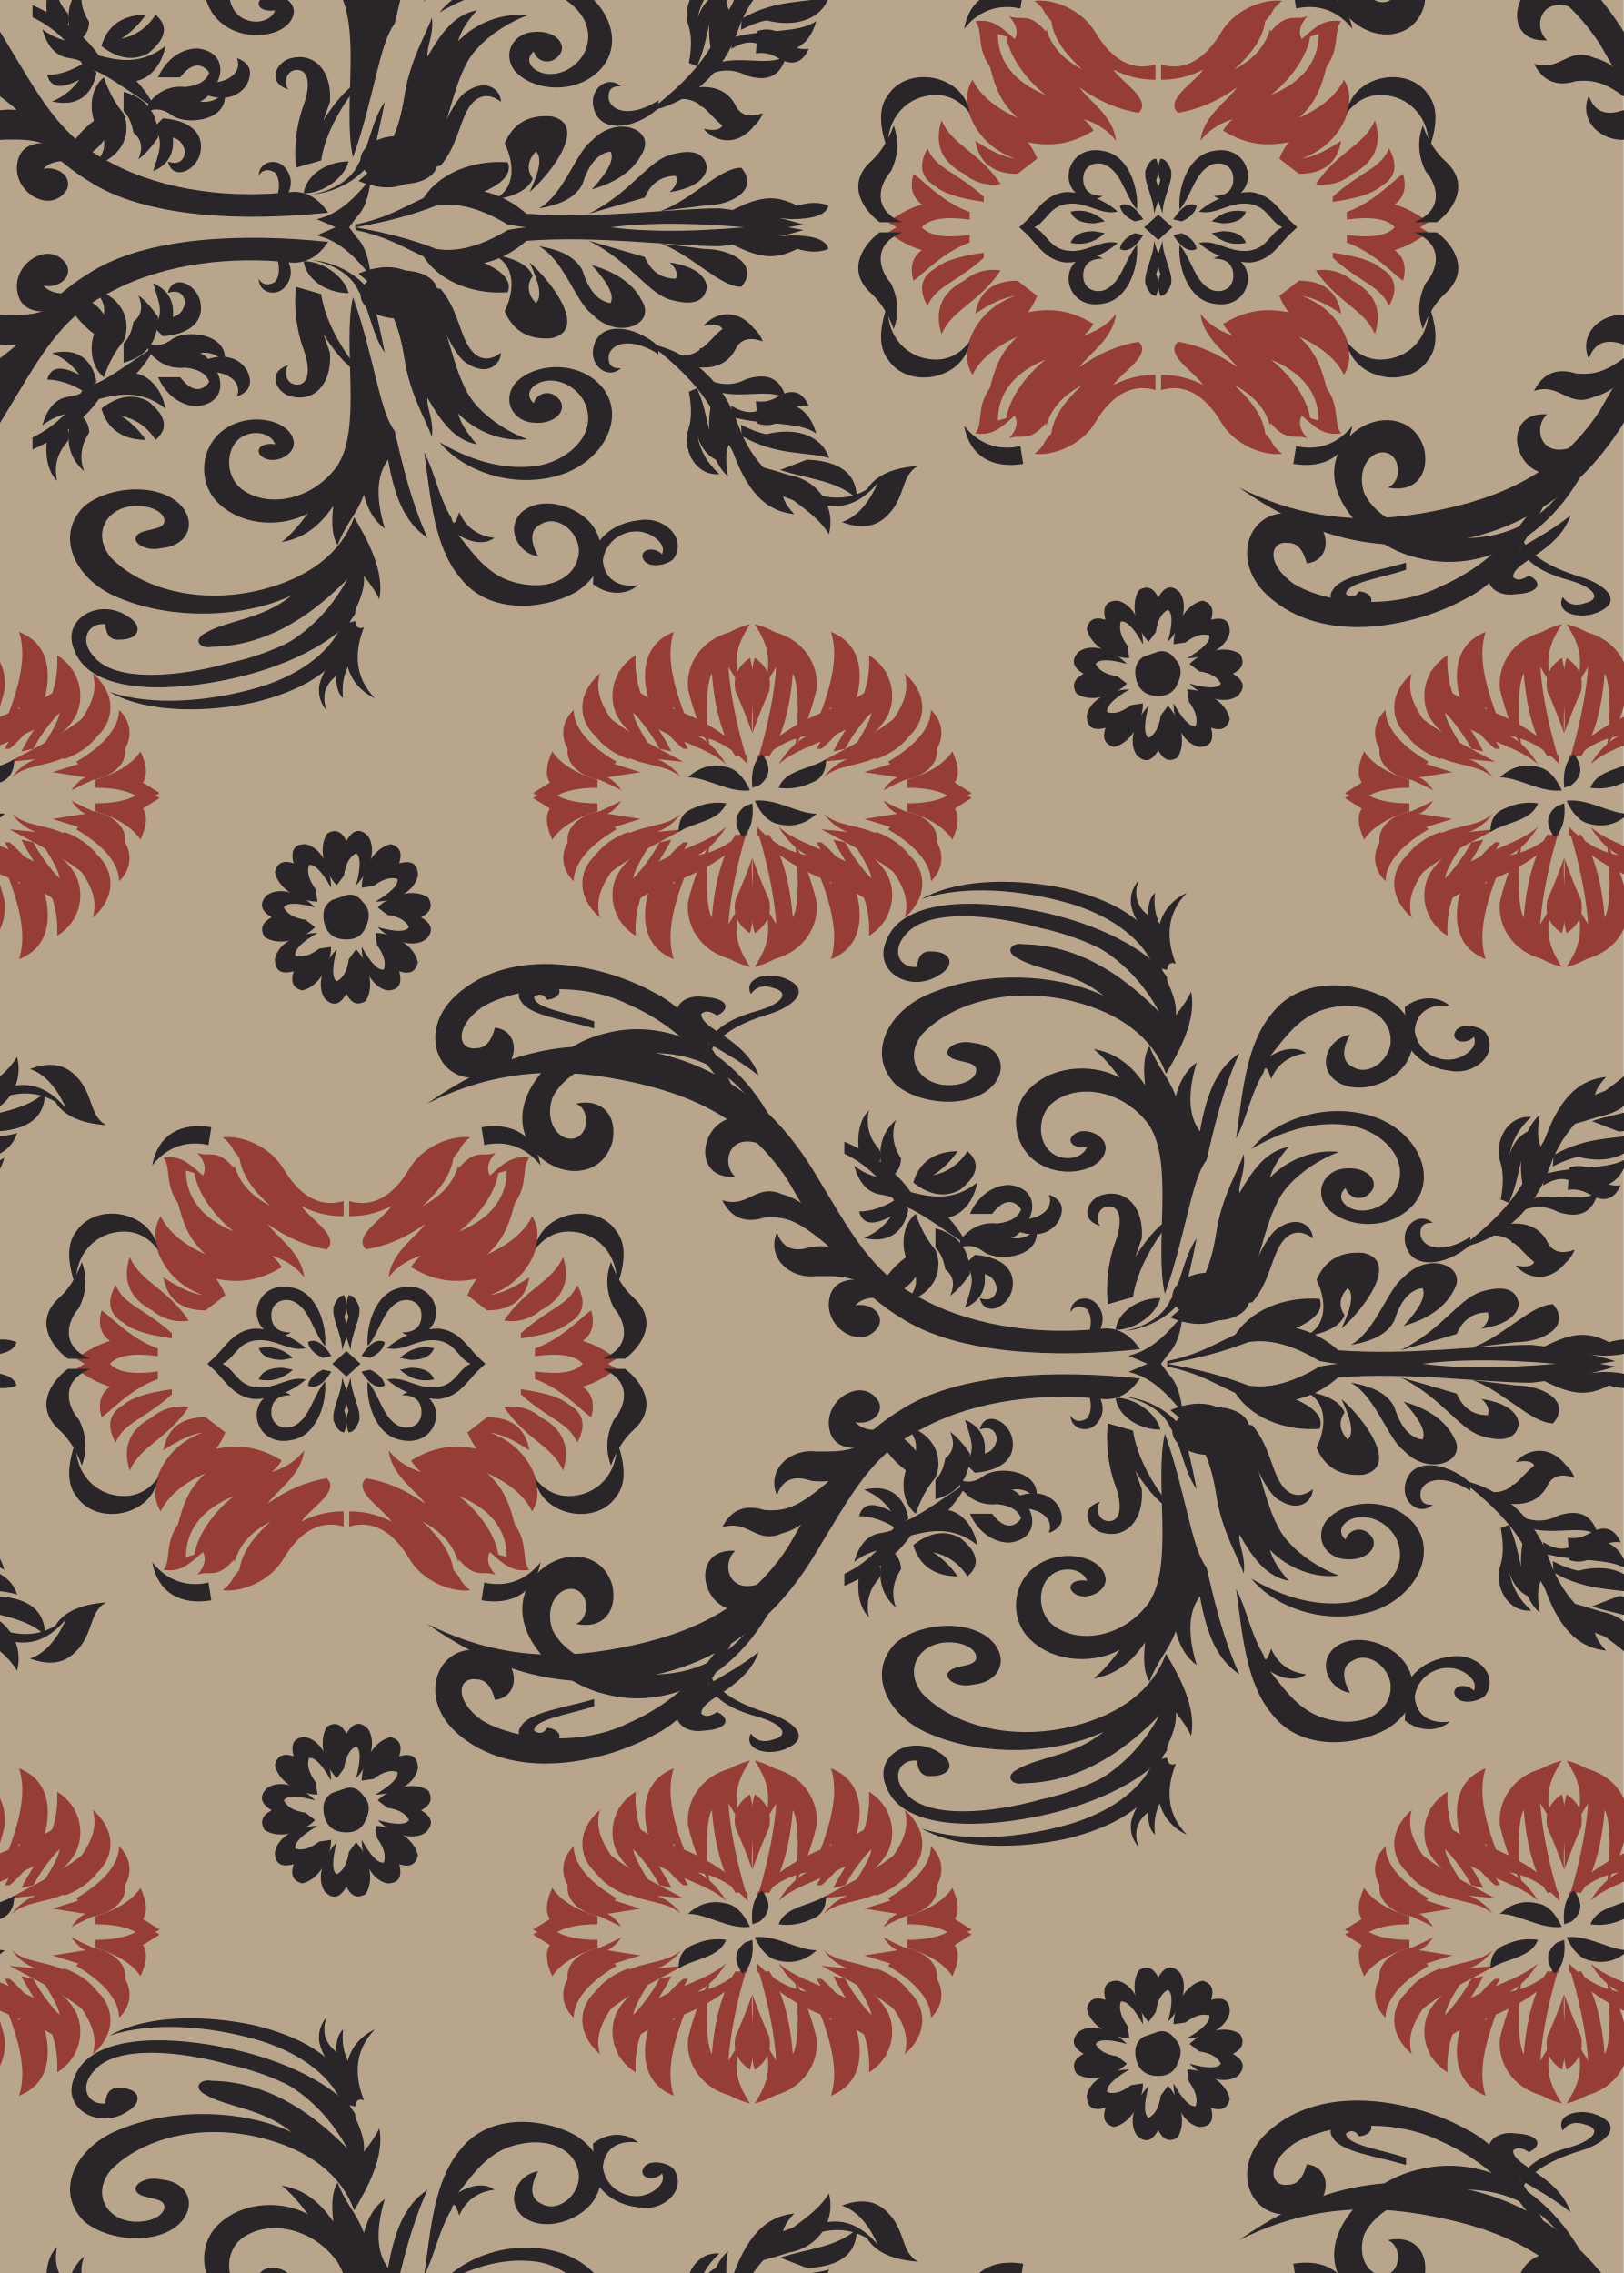
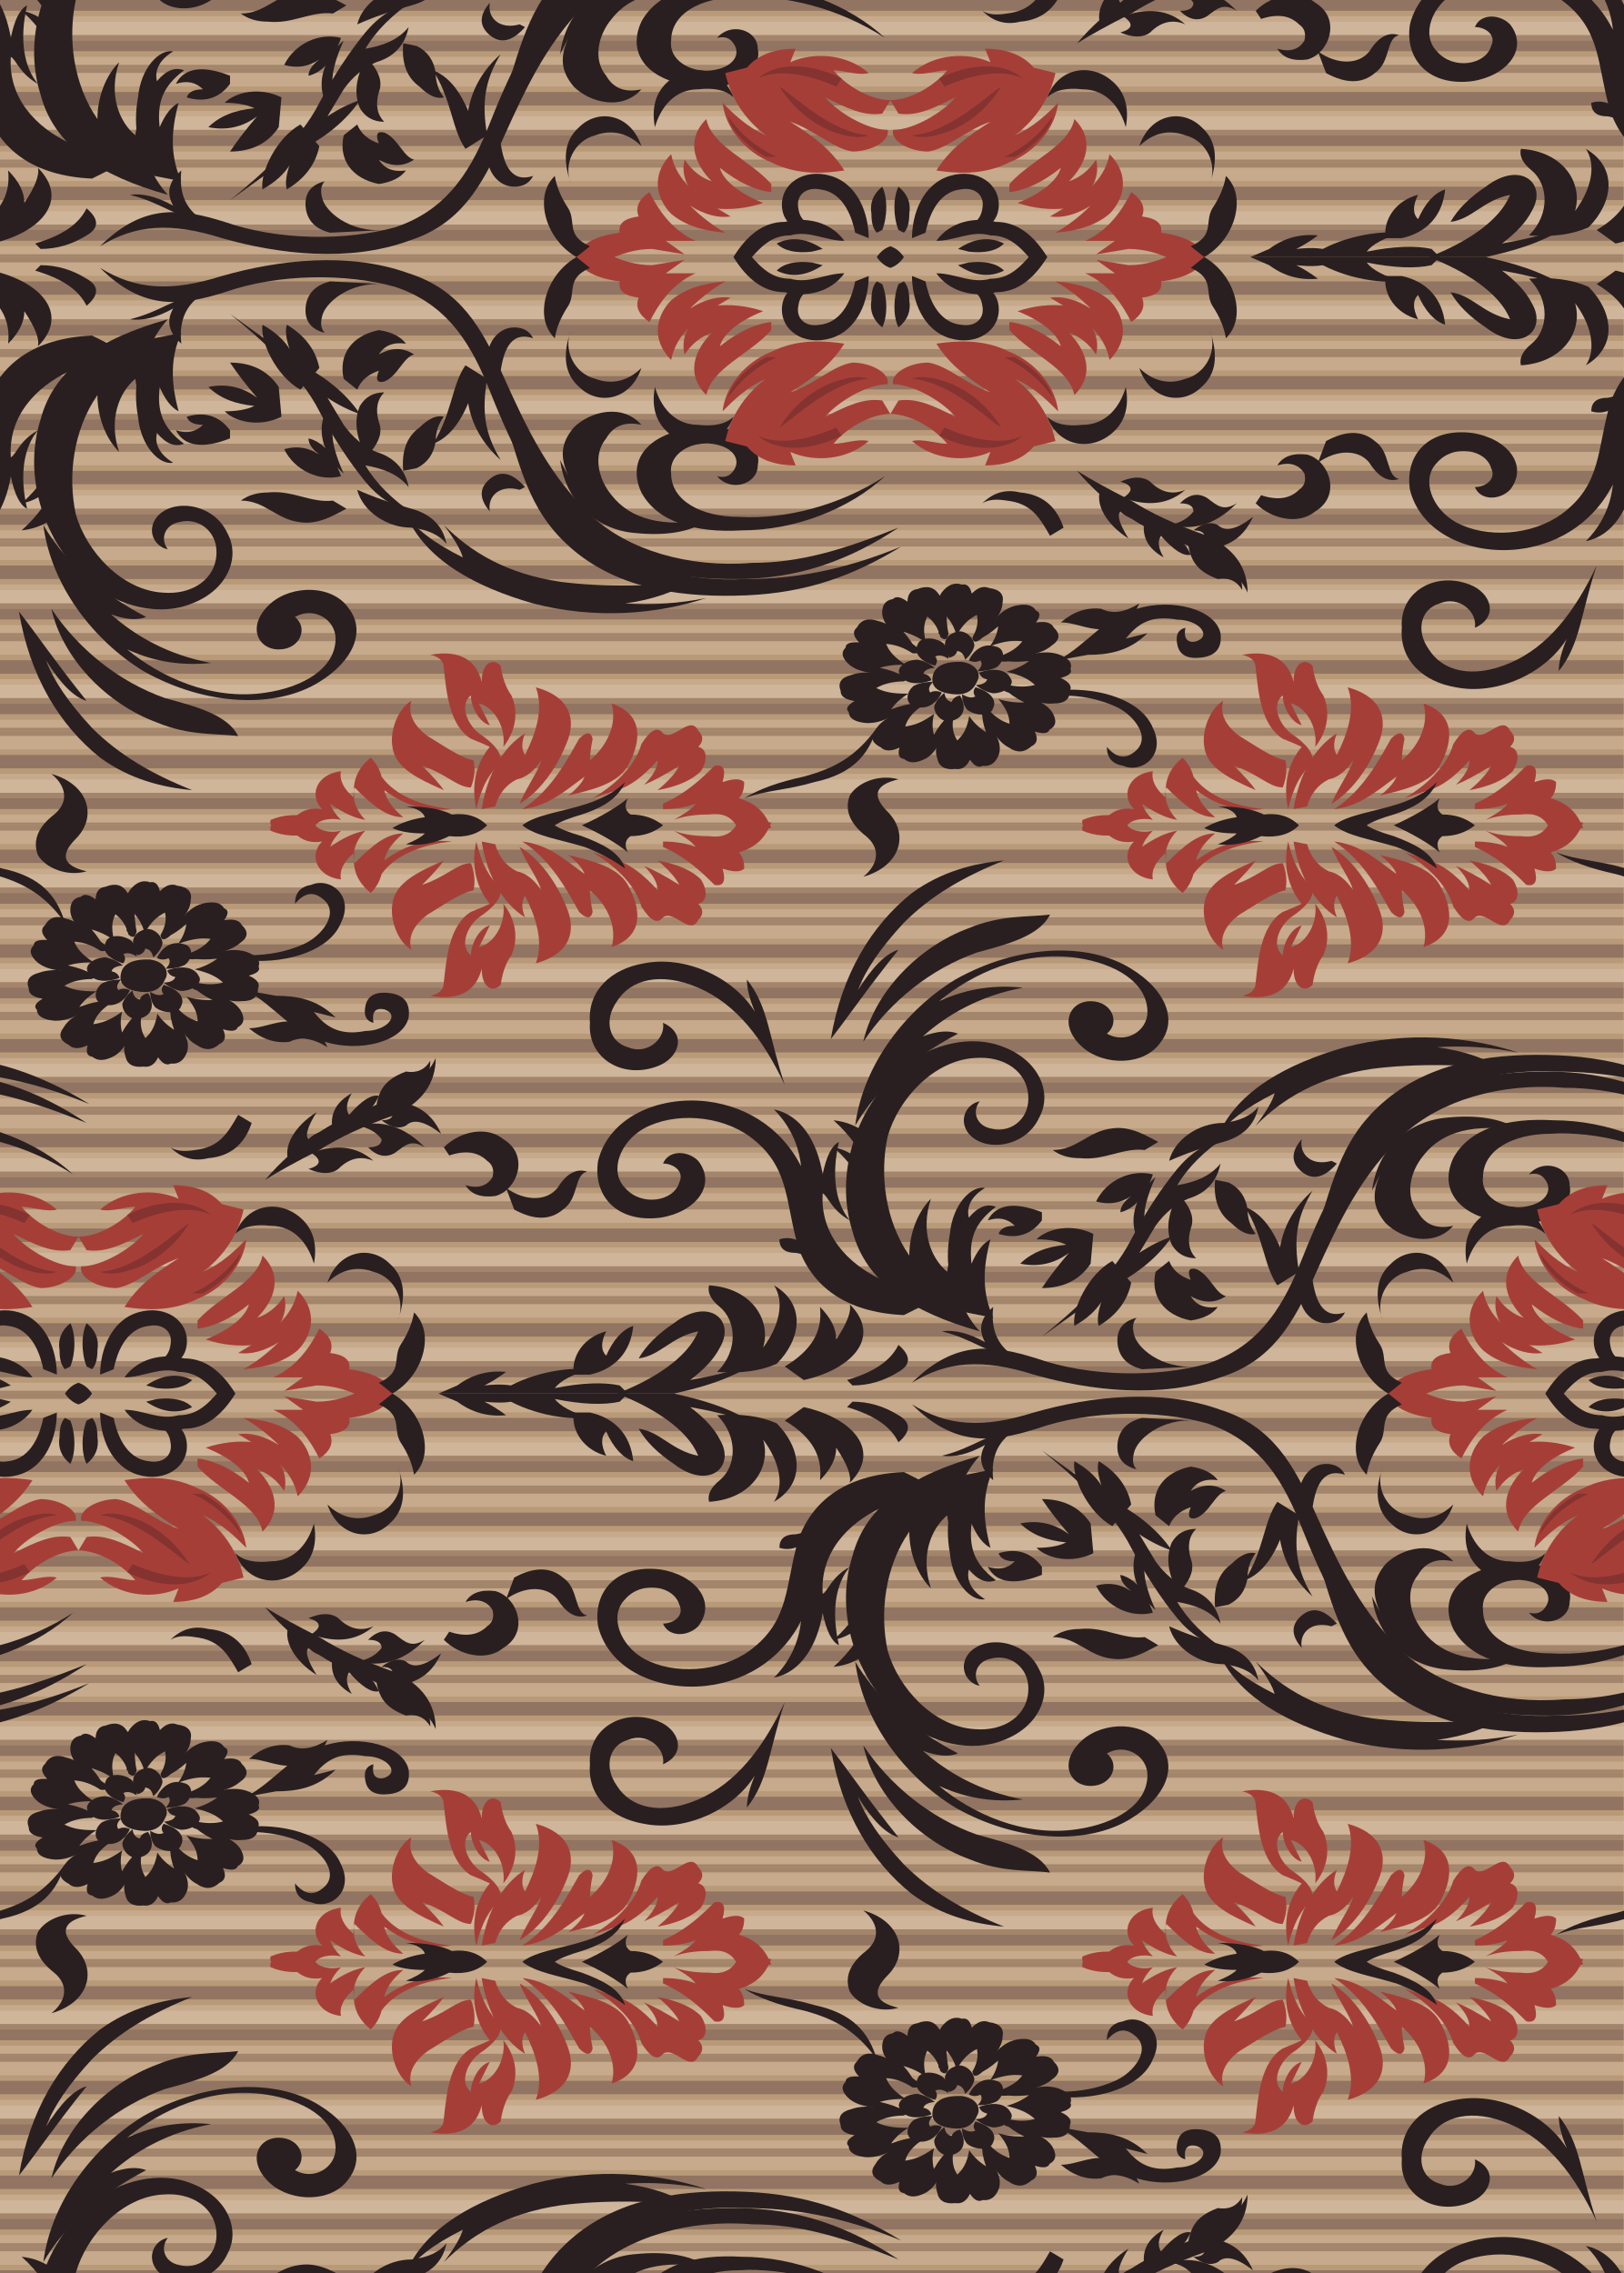
<svg xmlns="http://www.w3.org/2000/svg" xmlns:xlink="http://www.w3.org/1999/xlink" width="600" height="840" viewBox="0 0 600 840">
  <defs>
-     <g id="plume" transform="scale(.405 .38) translate(-310 -501)">
-       <path d="M 316 433 C 306 385 325 305 301 268 C 278 235 238 228 215 246 C 198 259 199 291 218 299 C 230 304 242 299 245 290 C 231 292 227 284 232 279 C 241 269 263 278 262 292 C 260 311 231 320 208 310 C 176 296 172 253 194 232 C 217 209 254 210 275 223 Q 261 203 251 195 C 275 199 289 216 298 230 Q 295 203 302 192 C 310 214 319 221 326 241 Q 331 219 345 208 C 337 237 337 259 348 275 C 354 239 363 214 384 199 C 369 234 361 271 354 303 C 340 322 335 377 316 433 Z" fill="#292529" />
-       <path d="M 317 219 C 305 183 274 160 234 149 C 176 133 122 150 95 180 C 78 202 90 228 116 230 C 130 231 144 225 144 215 C 143 207 130 208 122 204 C 110 197 125 185 141 189 C 164 191 173 211 161 228 C 142 254 92 250 70 229 C 43 199 64 156 104 140 C 152 119 216 121 260 143 C 233 119 199 119 179 105 C 170 98 178 91 187 93 C 243 94 284 130 311 159 C 296 130 278 111 257 97 C 281 100 296 117 309 131 Q 301 102 305 89 C 309 118 328 139 326 162 Q 337 147 340 139 C 345 166 330 196 317 219 Z" fill="#292529" />
-       <path d="M 318 153 C 294 114 253 89 202 77 C 158 64 100 58 80 83 C 65 100 75 117 90 115 Q 91 99 103 100 C 122 100 125 114 110 123 C 84 141 51 120 61 92 C 74 48 143 49 196 60 C 255 72 302 99 318 125 Z" fill="#292529" />
-       <path d="M 306 115 C 294 84 261 63 228 53 C 185 40 134 35 94 49 C 131 27 187 30 226 39 C 269 50 300 70 310 97 C 307 73 316 53 336 43 C 316 65 318 90 326 112 Q 319 109 318 118 Z" fill="#292529" />
-       <path d="M 311 101 C 296 82 284 62 285 50 Q 285 40 292 31 Q 285 52 301 65 Q 300 50 307 43 Q 305 61 312 75 Z" fill="#292529" />
-       <path d="M 381 282 C 387 237 390 190 414 160 C 440 124 490 129 519 146 C 540 160 549 182 538 205 C 527 229 489 242 470 224 C 455 209 466 184 485 181 C 478 194 477 207 487 212 C 503 223 524 203 522 184 C 520 161 497 149 471 154 C 442 159 429 179 412 202 C 425 193 438 193 445 199 Q 422 202 413 224 Q 408 207 406 218 C 394 239 390 265 381 282 Z" fill="#292529" />
-       <path d="M 535 154 C 551 141 568 145 576 153 C 555 150 545 162 544 177 C 547 202 575 214 593 198 Q 601 191 598 183 C 592 190 580 189 580 181 C 582 169 600 171 608 178 C 622 198 600 221 576 216 C 552 213 538 197 536 184 Z" fill="#292529" />
-       <path d="M 321 456 C 349 432 358 407 363 373 C 368 338 383 313 388 297 C 390 314 383 325 384 335 C 397 311 409 294 429 290 Q 415 307 412 320 C 428 302 453 292 475 295 C 452 304 428 323 419 343 C 406 370 402 405 389 432 C 374 462 351 469 321 456 Z" fill="#292529" />
-       <path d="M 375 446 C 396 417 405 377 421 368 C 439 356 451 368 451 379 C 439 369 428 373 421 386 C 413 400 411 422 396 441 Z" fill="#292529" />
-       <path d="M 395 292 C 418 262 467 245 510 262 C 546 277 565 318 543 346 C 521 373 479 369 463 348 C 452 331 463 312 481 311 C 502 309 513 325 503 335 C 495 344 483 339 481 330 C 473 337 477 347 489 351 C 507 356 527 341 530 322 C 535 294 508 273 484 269 C 450 264 419 277 395 292 Z" fill="#292529" />
-       <path d="M 264 443 C 262 425 264 402 271 382 C 278 361 275 347 264 348 C 254 349 253 362 257 367 C 237 360 246 341 258 337 C 280 330 297 348 295 379 L 289 397 Q 308 365 325 357 C 303 385 290 413 287 436 Z" fill="#292529" />
-       <path d="M 271 468 C 273 451 291 437 312 437 C 308 453 289 468 271 468 Z" fill="#292529" />
-       <path d="M 279 469 C 299 465 315 454 321 439 C 330 426 333 397 345 379 Q 339 412 333 435 C 325 452 302 467 279 469 Z" fill="#292529" />
-       <path d="M 240 484 C 249 472 251 456 245 448 C 238 443 232 446 230 451 C 230 437 246 433 254 443 Q 265 457 253 475 Z" fill="#292529" />
+     <g id="stripes">
+       <rect y="0" width="600" height="2" fill="#A3856C" />
+       <rect y="2" width="600" height="5" fill="#C6AA8B" />
+       <rect y="7" width="600" height="2" fill="#B89A78" />
+       <rect y="9" width="600" height="5" fill="#917461" />
+       <rect y="14" width="600" height="2" fill="#B89A78" />
+       <rect y="16" width="600" height="2" fill="#C6AA8B" />
+       <rect y="18" width="600" height="5" fill="#CFB59A" />
+       <rect y="23" width="600" height="2" fill="#A3856C" />
+       <rect y="25" width="600" height="4" fill="#917461" />
+       <rect y="29" width="600" height="2" fill="#B89A78" />
+       <rect y="31" width="600" height="3" fill="#C6AA8B" />
+       <rect y="34" width="600" height="1" fill="#A3856C" />
    </g>
-     <g id="frame">
-       <path d="M -7 -5 C -39 -2 -77 -3 -99 -16 C -119 -27 -129 -43 -142 -63 C -159 -86 -184 -94 -211 -98 C -238 -102 -260 -98 -280 -89 C -256 -104 -233 -111 -204 -108 C -170 -105 -147 -88 -132 -66 C -117 -44 -110 -31 -90 -22 C -69 -12 -43 -10 -22 -12 Q -13 -13 -7 -5 Z" fill="#292529" />
-       <path d="M -140 -65 C -151 -84 -159 -100 -181 -105 C -199 -109 -225 -104 -232 -91 C -235 -83 -230 -77 -225 -77 C -218 -77 -217 -87 -223 -89 C -213 -91 -207 -85 -209 -76 C -213 -63 -231 -63 -240 -74 C -252 -90 -231 -109 -212 -113 C -183 -120 -151 -102 -140 -65 Z" fill="#292529" />
-       <path d="M -157 -80 C -168 -99 -180 -114 -203 -123 C -221 -131 -246 -129 -259 -122 C -270 -115 -268 -107 -261 -108 Q -256 -108 -254 -115 C -244 -114 -245 -102 -253 -100 C -273 -91 -286 -112 -269 -126 C -247 -144 -211 -136 -193 -127 C -177 -120 -164 -101 -157 -80 Z" fill="#292529" />
-       <path d="M -172 -106 C -174 -118 -168 -130 -154 -137 C -144 -142 -141 -150 -147 -153 Q -153 -157 -156 -149 C -159 -160 -150 -165 -143 -160 C -132 -152 -140 -140 -149 -135 C -162 -128 -170 -118 -172 -106 Z" fill="#292529" transform="translate(0 -53.5) scale(1 .49)" />
-       <path d="M -153 -92 C -166 -111 -181 -120 -184 -132 C -186 -141 -181 -149 -174 -147 C -164 -146 -164 -138 -169 -134 Q -173 -139 -175 -135 C -175 -124 -158 -118 -153 -92 Z" fill="#292529" transform="translate(0 -53.5) scale(1 .49)" />
-       <path d="M -216 -125 C -227 -131 -241 -134 -244 -144 C -247 -151 -242 -158 -235 -157 C -227 -156 -228 -146 -234 -145 Q -236 -151 -239 -147 C -239 -139 -226 -136 -216 -130 Z" fill="#292529" transform="translate(0 -53.5) scale(1 .49)" />
-       <path d="M -133 -52 C -139 -64 -146 -75 -156 -76 C -165 -77 -167 -68 -162 -64 C -178 -63 -176 -81 -164 -84 C -149 -89 -136 -70 -133 -52 Z" fill="#292529" />
-       <path d="M -118 -34 C -135 -47 -140 -51 -151 -50 Q -162 -47 -167 -56 C -157 -53 -154 -62 -144 -58 C -131 -55 -126 -43 -118 -34 Z" fill="#292529" />
-       <path d="M -98 -17 C -113 -31 -121 -30 -131 -30 C -142 -29 -150 -37 -146 -45 Q -143 -37 -133 -40 C -118 -42 -106 -32 -98 -17 Z" fill="#292529" />
-       <path d="M -88 -16 C -103 -24 -112 -24 -116 -20 C -110 -21 -105 -17 -107 -13 C -113 -4 -128 -12 -126 -22 C -124 -34 -102 -29 -88 -16 Z" fill="#292529" />
+     <g id="scrolls" fill="#291F20">
+       <g id="scroll-half" transform="translate(-300 -210)">
+         <path d="M 325 187 C 300 180 283 169 278 150 C 271 128 280 103 297 89 C 307 81 322 77 334 82 C 347 87 352 99 347 108 C 342 119 327 121 321 114 C 317 109 320 103 325 102 C 322 106 324 111 329 112 C 336 114 343 109 343 101 C 343 91 334 85 323 86 C 308 87 295 101 291 115 C 288 129 290 146 299 159 C 299 151 302 143 307 138 C 303 150 307 160 313 165 Q 314 156 321 152 C 314 165 316 177 325 187 Z" />
+         <path d="M 289 150 C 286 137 279 126 271 119 C 277 120 282 124 286 130 Q 280 117 271 109 C 280 110 286 115 289 122 Z" />
+         <path d="M 279 111 C 282 88 298 68 316 57 C 339 44 365 43 381 53 C 394 61 398 72 392 80 C 386 89 371 89 363 82 C 354 74 358 65 366 65 C 374 65 377 73 372 77 C 379 81 387 76 387 69 C 387 58 375 51 361 49 C 341 46 322 55 310 65 C 321 60 331 59 341 60 C 325 63 313 70 304 78 Q 312 75 317 77 C 298 87 286 99 279 111 Z" />
+         <path d="M 282 80 C 286 62 302 45 321 38 C 333 33 343 34 351 33 C 347 41 335 44 324 47 C 307 53 292 65 282 80 Z" />
+         <path d="M 270 79 C 274 55 285 37 300 25 C 311 17 323 14 334 13 C 319 19 307 26 297 36 Q 284 50 280 61 Q 288 48 295 46 C 283 61 277 70 270 79 Z" />
+         <path d="M 253 96 C 245 79 235 66 221 60 C 207 54 196 57 191 65 C 186 72 188 80 195 82 C 202 85 209 79 208 73 C 217 77 214 86 206 89 C 193 94 180 86 181 73 C 180 61 189 53 201 51 C 216 48 234 56 242 69 Q 239 62 239 57 C 247 67 247 78 253 96 Z" />
+         <path d="M 297 181 C 275 180 263 170 258 156 C 253 139 255 126 240 115 C 229 107 212 106 201 112 C 192 117 188 128 194 134 C 200 141 212 139 214 132 C 216 128 212 125 208 125 C 210 120 217 120 221 124 C 228 133 220 143 207 145 C 191 147 182 137 184 124 C 188 108 206 100 224 102 C 241 104 253 114 259 126 C 258 116 253 109 249 105 C 259 107 265 117 267 129 Q 269 119 273 117 C 270 130 272 140 277 146 C 270 142 269 137 267 136 C 266 151 276 162 289 168 Q 285 161 287 156 C 290 167 297 173 305 177 Z" />
+         <path d="M 289 177 C 279 177 271 172 267 166 Q 264 159 257 158 Q 251 158 251 153 C 257 151 263 156 265 160 Q 263 152 258 146 C 266 149 270 158 274 162 Z" />
+         <path d="M 320 180 C 314 172 312 162 314 151 C 315 140 322 133 327 134 C 322 137 320 141 321 145 Q 326 139 331 141 C 323 147 321 153 322 162 Q 325 155 329 153 C 326 164 326 173 330 182 Z" />
+         <path d="M 300 206 C 316 190 330 192 346 197 C 366 204 391 204 409 199 C 427 193 436 180 443 163 C 451 143 459 124 475 110 C 491 95 512 91 535 91 C 558 91 577 98 595 110 C 575 102 559 97 541 97 C 517 95 495 102 482 114 C 466 129 458 146 449 166 C 441 184 433 198 414 204 C 392 212 366 209 345 203 C 326 197 313 198 300 206 Z" />
+         <path d="M 449 152 C 456 130 459 114 477 100 C 494 87 516 84 539 85 C 561 86 578 92 596 103 C 574 94 556 91 538 91 C 518 90 497 95 482 106 C 466 118 457 136 449 152 Z" />
+         <path d="M 520 91 C 508 88 485 88 470 90 C 450 93 437 101 427 111 Q 433 103 434 99 Q 418 107 413 115 C 420 98 439 88 460 82 C 483 76 506 78 524 84 Q 509 81 494 82 Q 509 84 520 91 Z" />
+         <path d="M 455 124 C 448 126 443 122 444 116 Q 438 123 444 128 Q 450 133 457 125 Z" />
+         <path d="M 470 135 C 472 119 484 109 498 108 C 508 107 518 108 525 113 C 508 110 496 113 489 122 C 484 128 482 137 487 143 Q 491 150 500 148 C 493 156 481 153 475 147 C 470 141 470 136 473 129 Z" />
+         <path d="M 500 123 C 506 112 520 108 537 109 C 557 109 577 117 590 129 C 573 118 553 113 536 114 C 522 114 511 120 511 130 C 510 137 518 142 526 141 C 534 140 537 135 534 131 Q 532 128 528 129 C 533 123 543 126 543 133 C 545 142 532 149 522 147 C 504 146 494 136 500 123 Z" />
+         <path d="M 443 165 C 441 153 442 145 448 135 Q 438 144 436 156 Q 431 144 423 141 C 430 152 430 163 435 170 Z" />
+         <path d="M 443 169 C 442 178 447 184 453 184 Q 458 184 460 180 C 451 183 449 174 448 168 Z" />
+         <path d="M 405 200 C 392 201 383 193 382 188 Q 381 184 383 182 Q 375 184 376 192 Q 377 199 385 201 Z" />
+         <path d="M 339 197 C 332 193 329 187 330 178 Q 323 184 327 191 Q 318 186 311 187 C 323 190 327 195 339 197 Z" />
+         <path d="M 348 189 C 359 180 374 167 381 153 Q 389 138 398 127 C 403 121 408 118 416 115 Q 404 123 398 133 C 404 132 410 130 414 125 Q 412 135 402 138 Q 395 141 390 148 L 384 158 Q 390 154 396 152 C 390 161 381 167 373 171 Z" />
+         <path d="M 383 152 C 380 145 383 136 390 130 Q 385 141 386 147 Z" />
+         <path d="M 395 124 C 397 116 406 110 415 110 Q 424 109 428 104 Q 426 114 415 117 Q 404 120 395 124 Z" />
+         <path d="M 386 120 C 378 119 371 124 362 123 Q 356 123 352 120 C 361 120 365 113 374 112 C 381 111 387 115 391 117 Z" />
+         <path d="M 389 129 C 381 127 372 131 368 139 Q 375 141 381 137 Q 377 140 377 143 Q 385 141 389 129 Z" />
+         <path d="M 397 139 Q 393 148 396 155 Q 399 160 405 160 Q 401 156 403 149 Q 405 144 400 138 Z" />
+         <path d="M 412 131 Q 411 142 418 147 Q 423 152 427 151 Q 424 147 424 142 Q 423 135 417 132 Z" />
+         <path d="M 367 151 C 359 147 350 149 346 153 Q 353 153 357 155 Q 346 156 340 162 Q 350 164 358 158 Q 352 165 348 171 Q 360 171 366 162 Z" />
+         <path d="M 374 161 C 365 166 359 179 360 185 Q 367 181 370 176 Q 368 182 369 185 Q 379 179 381 169 Z" />
+         <path d="M 390 165 C 388 174 393 181 403 183 Q 410 182 413 178 Q 406 179 403 174 Q 410 178 416 174 C 412 173 410 166 405 164 Q 401 163 403 168 Q 397 166 395 161 Z" />
+         <path d="M 348 143 C 338 139 331 140 328 146 Q 334 144 338 148 Q 333 148 332 151 Q 342 154 348 146 Z" />
+         <path d="M 147 210 C 155 204 169 200 181 201 Q 171 204 168 208 Q 183 205 192 207 L 195 210 Z" />
+         <path d="M 191 210 C 204 205 217 197 221 187 C 211 189 207 196 199 197 Q 203 190 212 184 C 225 174 235 183 229 193 Q 226 199 218 205 Q 235 202 243 198 C 233 205 221 208 212 210 Z" />
+         <path d="M 228 202 C 236 194 235 183 229 178 Q 224 174 225 170 C 241 171 248 183 245 193 C 251 185 253 176 249 170 C 261 177 259 190 250 199 Q 241 203 228 202 Z" />
+         <path d="M 253 200 C 263 194 267 187 266 178 Q 272 184 272 190 Q 278 181 277 177 C 289 189 278 201 260 205 Z" />
+         <path d="M 276 205 C 286 202 292 198 295 192 Q 302 198 295 202 Q 287 207 278 207 Z" />
+         <path d="M 175 203 C 174 196 179 189 187 187 Q 184 193 187 196 Q 191 187 197 185 C 196 195 190 201 181 203 Z" />
+         <path d="M 132 207 Q 140 201 150 202 Q 146 205 142 207 Q 151 206 155 208 L 147 210 L 125 210 Z" />
+         <path d="M 61 131 C 72 118 86 109 98 105 C 113 99 121 93 124 86 Q 124 100 109 107 Q 92 113 81 120 Q 69 126 61 131 Z" />
+         <path d="M 70 125 C 67 119 72 111 80 106 Q 75 114 77 116 Q 80 113 84 113 Q 81 119 70 125 Z" />
+         <path d="M 86 113 Q 84 104 93 99 Q 90 104 92 107 Q 99 99 103 100 Q 99 109 86 113 Z" />
+         <path d="M 102 104 C 103 98 105 94 113 91 Q 119 92 122 87 Q 122 97 112 101 Z" />
+         <path d="M 106 102 C 115 102 122 105 126 114 Q 117 107 113 111 Q 109 113 104 109 Q 111 109 106 102 Z" />
+         <path d="M 95 111 C 107 108 115 114 120 119 C 115 116 113 118 109 121 Q 104 124 99 119 Q 104 119 104 116 Q 101 112 95 111 Z" />
+         <path d="M 78 121 Q 92 116 101 124 Q 94 121 88 127 Q 84 130 77 127 Q 84 125 78 121 Z" />
+         <path d="M 127 119 C 133 113 143 111 149 116 C 159 122 154 135 146 137 Q 138 138 135 133 Q 142 135 145 130 Q 146 126 143 124 Q 138 119 129 122 Z" />
+         <path d="M 150 134 C 157 139 165 139 169 134 Q 174 126 180 128 C 175 129 177 138 171 142 Q 164 148 153 142 Z" />
+         <path d="M 51 107 C 47 114 44 119 35 120 Q 29 121 26 119 Q 32 125 40 123 Q 52 122 56 110 Z" />
+         <path d="M 55 75 C 61 75 67 71 74 73 Q 81 75 84 82 Q 76 77 70 80 Q 62 81 55 75 Z" />
+       </g>
+       <use xlink:href="#scroll-half" transform="scale(1 -1)" />
    </g>
-     <g id="sprig">
-       <path d="M 0 0 C 11 -10 20 -19 25 -35 C 31 -51 45 -60 56 -61 C 43 -54 34 -45 30 -31 C 26 -16 15 -4 0 0 Z" fill="#292529" />
-       <path d="M 21 -22 C 18 -32 19 -43 25 -49 Q 24 -39 27 -37 Z" fill="#292529" />
-       <path d="M 26 -35 C 30 -52 36 -62 48 -64 Q 43 -58 45 -55 Q 35 -49 26 -35 Z" fill="#292529" />
-       <path d="M 36 -46 C 42 -57 55 -62 60 -72 C 63 -64 59 -53 47 -50 Q 42 -48 36 -46 Z" fill="#292529" />
-       <path d="M 44 -48 C 54 -52 64 -53 71 -60 Q 72 -47 54 -45 Z" fill="#292529" />
-       <path d="M 31 -35 C 43 -43 54 -42 62 -45 C 60 -37 51 -33 40 -35 Q 36 -34 31 -31 Z" fill="#292529" />
-       <path d="M 28 -28 C 39 -32 52 -31 58 -36 Q 55 -22 40 -25 Q 35 -29 28 -24 Z" fill="#292529" />
-       <path d="M 20 -17 C 29 -23 42 -18 48 -23 Q 46 -12 34 -15 Q 27 -18 20 -14 Z" fill="#292529" />
-       <path d="M 11 -8 C 22 -12 28 -9 31 -4 Q 34 1 41 -2 Q 38 7 28 4 C 23 2 19 -6 11 -5 Z" fill="#292529" />
-       <path d="M 53 -59 C 64 -65 72 -62 79 -55 Q 73 -66 65 -68 Q 74 -72 80 -68 C 89 -62 87 -53 94 -50 Q 80 -50 75 -57 Q 65 -62 53 -56 Z" fill="#292529" />
-       <path d="M 3 -1 C -5 7 -17 9 -20 1 C -23 -6 -16 -12 -11 -8 Q -16 -8 -15 -3 C -13 2 -5 2 3 -4 Z" fill="#292529" />
-       <path d="M 16 -17 C 20 -27 18 -36 24 -44 Q 17 -42 15 -34 Q 16 -42 22 -48 C 13 -48 9 -38 12 -31 Q 14 -26 13 -18 Z" fill="#292529" />
-       <path d="M 37 -31 C 42 -33 46 -31 49 -28 Q 51 -25 56 -26 Q 53 -18 45 -22 Q 41 -24 37 -23 Z" fill="#292529" />
-       <path d="M 18 -9 C 24 -9 30 -6 31 -1 Q 32 3 38 3 C 32 11 24 9 20 5 Q 27 6 27 2 Q 25 -2 18 -3 Z" fill="#292529" />
+     <g id="rosette" fill="#291F20">
+       <g transform="scale(1.18 .94) rotate(9)">
+         <g id="outer-petal">
+           <g transform="scale(.72 1)">
+             <path d="M -11 -16 C -10 -21 -16 -26 -13 -32 Q -10 -37 -5 -36 Q -2 -37 0 -33 Q 3 -37 7 -36 Q 14 -36 14 -31 C 15 -26 10 -21 8 -16 Q 5 -13 4 -16 Q 6 -21 4 -25 C 1 -23 -1 -21 -3 -16 Q -5 -20 -9 -23 Q -8 -18 -9 -15 Z" />
+           </g>
+         </g>
+         <use xlink:href="#outer-petal" transform="rotate(41)" />
+         <use xlink:href="#outer-petal" transform="rotate(82)" />
+         <use xlink:href="#outer-petal" transform="rotate(122)" />
+         <use xlink:href="#outer-petal" transform="rotate(163)" />
+         <use xlink:href="#outer-petal" transform="rotate(203)" />
+         <use xlink:href="#outer-petal" transform="rotate(244)" />
+         <use xlink:href="#outer-petal" transform="rotate(285)" />
+         <use xlink:href="#outer-petal" transform="rotate(324)" />
+         <g id="inner-petal">
+           <path d="M -3 -7 C -6 -11 -6 -15 -3 -17 C -1 -19 3 -17 4 -13 Q 4 -10 2 -7 Q 1 -10 -1 -10 Q -1 -8 -3 -7 Z" />
+         </g>
+         <use xlink:href="#inner-petal" transform="rotate(48)" />
+         <use xlink:href="#inner-petal" transform="rotate(93)" />
+         <use xlink:href="#inner-petal" transform="rotate(138)" />
+         <use xlink:href="#inner-petal" transform="rotate(183)" />
+         <use xlink:href="#inner-petal" transform="rotate(228)" />
+         <use xlink:href="#inner-petal" transform="rotate(273)" />
+         <use xlink:href="#inner-petal" transform="rotate(318)" />
+         <path d="M 1 -6 C 6 -6 8 -2 7 1 Q 6 7 0 7 Q -7 7 -7 1 Q -7 -5 1 -6 Z" />
+       </g>
    </g>
-     <g id="spearHalf">
-       <path d="M 2 0 C 19 -4 23 -13 37 -13 Q 48 -13 57 -4 C 80 -2 104 -6 119 -6 Q 135 -4 146 0 L 136 2 Q 104 -2 84 1 Q 65 3 51 0 Q 38 -9 28 -7 Q 17 -2 2 1 Z" fill="#292529" />
-       <path d="M 23 -8 C 28 -19 40 -24 51 -23 Q 53 -17 43 -12 Q 36 -9 23 -8 Z" fill="#292529" />
-       <path d="M 46 -9 C 54 -13 53 -23 50 -30 Q 54 -41 65 -40 C 77 -37 65 -19 58 -12 Q 63 -24 60 -27 Q 56 -22 59 -17 Q 57 -11 46 -9 Z" fill="#292529" />
-       <path d="M 61 -6 C 69 -11 73 -27 78 -31 C 86 -41 99 -35 94 -26 Q 90 -17 78 -13 Q 86 -23 84 -27 Q 78 -26 75 -15 Q 72 -8 61 -6 Z" fill="#292529" />
-       <path d="M 77 -4 C 91 -12 96 -24 104 -26 Q 114 -29 115 -21 Q 114 -14 103 -12 Q 106 -15 105 -18 Q 98 -18 95 -10 Z" fill="#292529" />
-       <path d="M 100 -5 C 110 -9 119 -21 126 -21 C 132 -13 123 -7 114 -7 Z" fill="#292529" />
-       <path d="M 121 -4 C 132 -11 137 -11 144 -7 Q 150 -9 154 -7 Q 153 -2 142 -2 Z" fill="#292529" />
-       <path d="M 15 -15 C 28 -19 20 -30 15 -26 C 10 -25 10 -20 15 -20 Q 9 -15 5 -20 C 0 -27 10 -35 19 -32 C 33 -28 31 -14 15 -15 Z" fill="#292529" />
+     <g id="split">
+       <g fill="#A63E38">
+         <g id="split-half">
+           <path d="M -10 -6 C -12 -15 -10 -23 -5 -29 Q -7 -30 -12 -32 C -20 -37 -21 -49 -22 -58 Q -22 -62 -27 -63 C -16 -65 -10 -61 -8 -53 C -8 -60 -4 -62 -1 -59 Q 0 -52 3 -48 C 6 -41 4 -34 0 -29 C 1 -37 -4 -44 -9 -45 Q -7 -41 -5 -37 C -9 -38 -12 -44 -12 -48 C -16 -45 -14 -38 -9 -34 Q 0 -28 -1 -23 C -7 -18 -9 -10 -10 -6 Z" />
+           <path d="M -11 -24 C -16 -25 -23 -30 -28 -33 Q -36 -39 -34 -46 C -39 -43 -42 -35 -41 -29 C -40 -21 -31 -17 -22 -13 Q -24 -16 -30 -22 C -21 -19 -17 -14 -12 -14 Q -10 -19 -11 -24 Z" />
+           <path d="M -19 -6 C -30 -7 -40 -11 -45 -18 Q -46 -22 -49 -25 C -54 -21 -56 -16 -55 -10 Q -61 -15 -60 -20 C -69 -19 -72 -11 -67 -6 Q -73 -7 -77 -3 C -82 -4 -87 -1 -86 2 Q -79 5 -70 3 C -71 -2 -64 -3 -60 -2 Q -63 -5 -64 -8 Q -57 -3 -51 -2 C -55 -6 -56 -11 -55 -14 C -48 -7 -43 -3 -37 -3 Q -43 -8 -44 -13 C -36 -7 -28 -5 -19 -6 Z" />
+           <path d="M -8 -6 C -6 -19 0 -29 8 -34 Q 6 -29 8 -26 C 12 -34 15 -43 12 -51 C 23 -48 27 -41 24 -32 C 20 -21 13 -12 6 -8 C 9 -15 13 -20 14 -24 Q 10 -18 5 -17 Q -1 -14 -3 -7 Z" />
+           <path d="M 7 -6 C 18 -13 24 -25 28 -32 Q 32 -36 33 -32 Q 32 -27 32 -24 C 39 -30 42 -38 40 -45 C 52 -41 51 -31 46 -22 C 42 -15 32 -13 24 -11 Q 29 -15 30 -18 C 22 -12 16 -7 7 -6 Z" />
+           <path d="M 33 -10 C 43 -16 49 -23 51 -30 Q 56 -38 59 -34 C 63 -31 69 -41 72 -35 Q 75 -32 72 -29 C 76 -28 75 -23 73 -20 Q 68 -15 57 -13 Q 63 -18 65 -22 Q 57 -17 52 -15 Q 57 -20 57 -24 Q 49 -15 42 -13 Z" />
+           <path d="M 59 -8 C 68 -12 74 -18 78 -22 Q 83 -23 81 -16 Q 87 -18 89 -16 Q 89 -12 87 -10 C 94 -8 97 -4 99 1 Q 92 2 86 0 Q 83 -5 76 -4 Q 68 -4 63 -2 Q 70 -6 71 -8 Q 66 -6 59 -6 Z" />
+         </g>
+         <use xlink:href="#split-half" transform="scale(1 -1)" />
+       </g>
+       <g fill="#291F20">
+         <path d="M -41 1 Q -36 -2 -29 -3 Q -30 -6 -36 -7 Q -25 -7 -19 -4 Q -11 -5 -6 0 Q -11 5 -20 4 Q -28 8 -36 7 Q -31 5 -29 3 Q -37 3 -41 1 Z" />
+         <path d="M 7 0 C 12 -4 22 -5 31 -8 Q 40 -11 45 -16 C 42 -9 35 -6 29 -4 Q 22 -2 19 0 Q 22 2 29 4 C 37 7 43 10 45 16 Q 38 11 30 8 C 20 5 12 4 7 0 Z M 29 0 Q 40 -5 46 -10 Q 44 -6 47 -4 Q 54 -4 59 0 Q 54 4 47 4 Q 44 6 46 10 Q 40 5 29 0 Z" />
+       </g>
    </g>
-     <g id="largeQuarter">
-       <path d="M 1 -64 C 10 -61 17 -67 22 -76 C 27 -86 38 -90 44 -89 C 39 -85 39 -80 40 -77 C 46 -85 49 -81 53 -83 Q 49 -78 51 -74 C 56 -79 59 -82 65 -81 C 62 -77 65 -70 59 -62 C 52 -51 41 -46 28 -43 C 21 -41 17 -37 15 -34 C 16 -44 25 -50 28 -55 Q 18 -47 7 -45 C 2 -50 13 -57 16 -62 Q 9 -58 1 -58 Z" fill="#963E36" />
-       <path d="M 23 -38 C 30 -51 49 -49 60 -64 C 58 -55 56 -49 50 -43 Q 62 -49 66 -58 C 71 -49 66 -39 52 -35 C 40 -31 32 -32 23 -38 Z" fill="#963E36" />
-       <path d="M 43 -27 C 48 -40 57 -43 68 -49 C 67 -40 61 -31 51 -27 Q 57 -28 65 -34 Q 63 -21 50 -21 Z" fill="#963E36" />
-       <path d="M 56 -17 C 64 -30 73 -32 77 -42 Q 81 -28 69 -21 C 66 -18 61 -16 56 -17 Z" fill="#963E36" />
-       <path d="M 62 -12 C 72 -22 79 -23 82 -31 Q 87 -21 79 -16 Q 75 -12 62 -10 Z" fill="#963E36" />
-       <path d="M 67 -6 C 77 -10 84 -19 87 -21 Q 89 -13 84 -9 Q 90 -7 96 -2 L 93 0 L 84 0 Q 80 -5 67 -3 Z" fill="#963E36" />
-       <path d="M 41 -85 C 40 -75 37 -68 27 -62 Q 37 -72 38 -81 Z" fill="#B9A58C" />
-       <path d="M 57 -76 C 57 -65 51 -57 40 -52 C 48 -59 53 -68 54 -75 Z" fill="#B9A58C" />
-     </g>
-     <g id="centerQuarter">
-       <path d="M 2 -7 C 2 -15 7 -23 6 -29 Q 4 -35 1 -35 Q -1 -29 1 -24 L -1 -17 Z" fill="#292529" />
-       <path d="M 10 -9 C 9 -18 13 -37 26 -39 C 40 -42 46 -26 39 -18 C 35 -13 30 -13 26 -16 Q 34 -16 35 -23 C 36 -31 30 -34 25 -32 C 17 -28 16 -17 10 -9 Z" fill="#292529" />
-       <path d="M 19 -8 C 26 -15 36 -18 43 -18 C 53 -17 57 -8 62 -3 Q 64 -1 65 0 L 58 0 C 52 -3 51 -11 42 -12 C 33 -13 27 -6 19 -8 Z" fill="#292529" />
-       <path d="M 25 -3 Q 32 -10 41 -8 Q 39 -2 30 -2 Z" fill="#292529" />
-       <path d="M 7 -4 C 11 -11 15 -13 18 -11 Q 17 -6 11 -3 Z" fill="#292529" />
-     </g>
-     <g id="flowerBract">
-       <path d="M 91 -2 C 102 -7 99 -17 95 -22 Q 91 -31 94 -40 Q 97 -31 102 -26 C 111 -17 105 -7 99 -2 Z" fill="#292529" />
-       <path d="M 96 -30 C 97 -43 89 -52 79 -52 Q 72 -52 67 -45 C 69 -60 89 -64 96 -52 Q 101 -45 96 -30 Z" fill="#292529" />
-       <path d="M 48 -93 C 59 -95 67 -90 69 -78 C 64 -85 57 -88 49 -86 Z" fill="#292529" />
-     </g>
-     <g id="smallQuarter">
-       <path d="M 3 -16 C 9 -35 12 -54 9 -63 C 22 -60 28 -50 27 -41 C 25 -33 21 -23 18 -19 C 20 -33 19 -44 17 -47 C 16 -35 13 -23 7 -15 Z" fill="#963E36" />
-       <path d="M 23 -18 C 28 -31 38 -49 33 -63 Q 44 -59 45 -48 C 46 -35 37 -24 29 -18 L 27 -18 Q 35 -31 33 -34 Q 29 -26 23 -18 Z" fill="#963E36" />
-       <path d="M 34 -17 C 40 -28 50 -37 49 -54 C 58 -49 61 -39 57 -31 Q 53 -24 43 -19 Q 50 -29 50 -32 Q 43 -25 39 -18 Z" fill="#963E36" />
-       <path d="M 49 -17 C 60 -30 67 -37 64 -47 C 74 -39 73 -29 66 -23 Q 61 -17 52 -14 Z" fill="#963E36" />
-       <path d="M 57 -13 C 70 -20 75 -27 75 -33 C 85 -24 77 -11 61 -9 Z" fill="#963E36" />
-       <path d="M 65 -6 Q 79 -10 84 -17 Q 88 -9 85 -5 L 92 -1 Q 90 1 82 0 Q 76 -3 65 -3 Z" fill="#963E36" />
-       <path d="M 0 -24 C 1 -33 -2 -44 1 -53 Q 9 -48 7 -40 Q 4 -34 0 -24 Z" fill="#963E36" />
-       <path d="M 2 -15 C 12 -25 23 -30 35 -34 C 46 -38 54 -43 56 -48 C 58 -33 45 -28 34 -23 C 25 -19 17 -17 11 -12 C 15 -18 19 -21 23 -23 Q 11 -21 2 -12 Z" fill="#963E36" />
-       <path d="M 29 -13 C 41 -19 55 -25 65 -34 Q 66 -21 53 -15 C 44 -11 36 -12 30 -7 Q 34 -12 40 -14 Z" fill="#963E36" />
-       <path d="M 47 -9 C 57 -12 67 -14 77 -20 C 80 -12 71 -7 64 -6 Q 59 -4 55 -2 Q 58 -6 61 -7 Z" fill="#963E36" />
-       <path d="M 5 -42 C 9 -54 5 -60 1 -66 Q 9 -64 14 -60 L 13 -54 Z" fill="#963E36" />
-     </g>
-     <g id="smallHeart">
-       <path d="M -1 -2 C -10 -1 -19 -7 -27 -7 Q -20 -13 -11 -11 Q -5 -10 -1 -2 Z" fill="#292529" />
-       <path d="M 0 -3 Q -1 -12 4 -16 Q 10 -9 3 -4 Z" fill="#292529" />
-       <path d="M 11 -3 C 14 -10 24 -10 31 -14 Q 31 -7 25 -5 Q 18 -2 11 -3 Z" fill="#292529" />
-     </g>
-     <g id="rosette">
-       <g transform="rotate(0)">
-         <path d="M -4 -13 C -9 -18 -12 -28 -8 -34 Q -3 -37 0 -31 Q 4 -38 9 -33 C 13 -27 9 -18 4 -13 Q 7 -24 4 -26 Q 0 -24 -1 -17 Z" fill="#292529" />
+     <g id="quarter">
+       <g fill="#A63E38">
+         <path d="M 0 -58 C 8 -58 17 -64 21 -69 C 17 -69 12 -67 8 -68 C 16 -75 28 -76 37 -72 L 35 -77 Q 47 -77 53 -70 Q 57 -69 61 -68 C 59 -59 54 -51 46 -45 C 53 -48 58 -53 62 -57 C 61 -48 54 -39 44 -35 C 34 -30 24 -31 17 -32 C 22 -40 29 -45 37 -50 C 28 -47 21 -40 14 -39 C 7 -39 0 -43 1 -47 C 9 -47 20 -54 24 -59 C 16 -55 10 -52 3 -53 Z" />
+         <path d="M 44 -27 C 52 -36 66 -41 68 -51 C 76 -43 72 -34 66 -28 Q 72 -30 76 -36 C 78 -29 73 -21 65 -18 Q 56 -17 47 -20 C 57 -24 62 -29 63 -33 Q 53 -25 44 -24 Z" />
+         <path d="M 59 -15 C 71 -22 79 -28 81 -38 C 89 -30 86 -21 81 -16 Q 74 -10 61 -9 Q 68 -13 74 -19 Q 66 -14 59 -15 Z" />
+         <path d="M 72 -6 C 81 -10 86 -18 89 -24 Q 95 -20 93 -15 Q 101 -14 100 -9 C 108 -8 115 -5 116 0 L 106 2 Q 97 -3 88 -3 L 76 -1 L 83 -6 Z" />
+         <path d="M 18 -66 C 30 -72 42 -72 49 -66 C 41 -70 29 -67 20 -63 Z" fill="#843330" />
+         <path d="M 8 -45 C 22 -46 36 -60 41 -63 Q 34 -52 23 -47 Q 13 -43 8 -45 Z" fill="#843330" />
+         <path d="M 42 -37 Q 53 -42 60 -52 Q 58 -44 46 -37 Z" fill="#843330" />
      </g>
-       <g transform="rotate(45)">
-         <path d="M -4 -13 C -9 -18 -12 -28 -8 -34 Q -3 -37 0 -31 Q 4 -38 9 -33 C 13 -27 9 -18 4 -13 Q 7 -24 4 -26 Q 0 -24 -1 -17 Z" fill="#292529" />
+       <g fill="#291F20">
+         <path d="M 3 -10 C 1 -15 1 -22 3 -26 Q 8 -22 7 -16 Q 7 -11 5 -9 Z" />
+         <path d="M 8 -7 C 8 -16 12 -27 22 -30 C 32 -33 41 -27 40 -18 C 39 -10 31 -9 25 -12 Q 33 -11 34 -18 C 35 -23 31 -26 26 -25 C 17 -24 14 -14 13 -9 Z" />
+         <path d="M 17 -6 C 22 -13 31 -15 39 -13 C 47 -13 53 -8 58 0 L 52 1 C 47 -5 43 -8 37 -8 C 30 -10 24 -6 17 -6 Z" />
+         <path d="M 25 -3 Q 34 -9 42 -5 Q 38 -1 29 -2 Z" />
+         <path d="M 116 0 C 123 -4 128 -12 128 -20 Q 128 -26 124 -30 Q 123 -24 119 -18 C 116 -13 120 -8 111 -4 Z" />
+         <path d="M 118 -27 C 121 -34 117 -43 109 -45 C 101 -48 95 -44 92 -41 C 96 -53 108 -55 115 -48 Q 123 -41 118 -27 Z" />
+         <path d="M 87 -48 C 85 -55 80 -62 71 -62 Q 62 -63 58 -59 C 62 -70 74 -72 82 -65 Q 89 -59 87 -48 Z" />
      </g>
-       <g transform="rotate(90)">
-         <path d="M -4 -13 C -9 -18 -12 -28 -8 -34 Q -3 -37 0 -31 Q 4 -38 9 -33 C 13 -27 9 -18 4 -13 Q 7 -24 4 -26 Q 0 -24 -1 -17 Z" fill="#292529" />
-       </g>
-       <g transform="rotate(135)">
-         <path d="M -4 -13 C -9 -18 -12 -28 -8 -34 Q -3 -37 0 -31 Q 4 -38 9 -33 C 13 -27 9 -18 4 -13 Q 7 -24 4 -26 Q 0 -24 -1 -17 Z" fill="#292529" />
-       </g>
-       <g transform="rotate(180)">
-         <path d="M -4 -13 C -9 -18 -12 -28 -8 -34 Q -3 -37 0 -31 Q 4 -38 9 -33 C 13 -27 9 -18 4 -13 Q 7 -24 4 -26 Q 0 -24 -1 -17 Z" fill="#292529" />
-       </g>
-       <g transform="rotate(225)">
-         <path d="M -4 -13 C -9 -18 -12 -28 -8 -34 Q -3 -37 0 -31 Q 4 -38 9 -33 C 13 -27 9 -18 4 -13 Q 7 -24 4 -26 Q 0 -24 -1 -17 Z" fill="#292529" />
-       </g>
-       <g transform="rotate(270)">
-         <path d="M -4 -13 C -9 -18 -12 -28 -8 -34 Q -3 -37 0 -31 Q 4 -38 9 -33 C 13 -27 9 -18 4 -13 Q 7 -24 4 -26 Q 0 -24 -1 -17 Z" fill="#292529" />
-       </g>
-       <g transform="rotate(315)">
-         <path d="M -4 -13 C -9 -18 -12 -28 -8 -34 Q -3 -37 0 -31 Q 4 -38 9 -33 C 13 -27 9 -18 4 -13 Q 7 -24 4 -26 Q 0 -24 -1 -17 Z" fill="#292529" />
-       </g>
-       <path d="M 0 -9 Q 4 -10 7 -6 Q 11 -2 8 4 Q 6 9 0 9 Q -7 9 -9 3 Q -11 -4 -6 -7 Z" fill="#292529" />
-     </g>
-     <g id="foliage">
-       <path d="M 0 1 C 11 6 21 13 27 22 Q 42 28 50 44 C 35 34 28 28 21 27 Q 14 13 0 6 Z" fill="#292529" />
-       <path d="M 6 6 C 5 -1 6 -8 10 -12 Q 8 -3 14 4 Q 16 7 13 12 Z" fill="#292529" />
-       <path d="M 15 11 Q 13 -1 21 -8 Q 18 0 23 8 Q 23 12 20 15 Z" fill="#292529" />
-       <path d="M 20 17 Q 10 16 4 11 Q 7 22 15 23 Q 22 24 25 29 Q 24 20 20 17 Z" fill="#292529" />
-       <path d="M 21 25 Q 13 30 6 30 Q 8 38 19 32 Q 15 38 8 41 C 21 44 25 35 26 29 Z" fill="#292529" />
-       <path d="M 28 18 C 31 7 40 5 46 5 Q 42 11 36 15 Q 45 13 50 5 Q 58 12 47 21 Q 38 26 28 18 Z" fill="#292529" />
-       <path d="M 27 22 C 35 24 44 26 54 18 C 52 29 43 36 35 31 Q 29 28 27 22 Z" fill="#292529" />
-       <path d="M 29 31 C 24 35 23 43 25 49 Q 17 55 12 66 Q 24 65 29 57 Q 30 63 24 68 C 38 64 40 53 37 46 Q 32 40 29 31 Z" fill="#292529" />
-       <path d="M 37 37 C 48 40 51 48 51 56 Q 47 62 43 65 Q 46 58 41 54 Q 40 48 37 45 Z" fill="#292529" />
-       <path d="M 47 42 Q 53 34 62 35 Q 71 34 72 28 Q 75 38 68 41 Q 74 42 78 37 C 80 49 63 51 57 47 Q 52 43 47 45 Z" fill="#292529" />
-       <path d="M 53 48 C 65 49 70 55 68 63 C 66 70 57 74 55 66 Q 61 68 62 62 Q 61 57 57 56 Q 58 66 49 70 C 51 63 54 57 49 52 Z" fill="#292529" />
-       <path d="M 51 31 C 54 24 60 19 67 19 C 76 20 78 27 75 33 C 81 32 85 28 83 23 Q 91 26 87 34 C 82 42 72 40 66 36 Q 75 33 71 28 Q 66 23 60 31 Z" fill="#292529" />
    </g>
    <g id="medallion">
-       <use xlink:href="#largeQuarter" transform="scale(1 1)" />
-       <use xlink:href="#centerQuarter" transform="scale(1 1) scale(.76 .77)" />
-       <use xlink:href="#flowerBract" transform="scale(1 1)" />
-       <use xlink:href="#largeQuarter" transform="scale(-1 1)" />
-       <use xlink:href="#centerQuarter" transform="scale(-1 1) scale(.76 .77)" />
-       <use xlink:href="#flowerBract" transform="scale(-1 1)" />
-       <use xlink:href="#largeQuarter" transform="scale(1 -1)" />
-       <use xlink:href="#centerQuarter" transform="scale(1 -1) scale(.76 .77)" />
-       <use xlink:href="#flowerBract" transform="scale(1 -1)" />
-       <use xlink:href="#largeQuarter" transform="scale(-1 -1)" />
-       <use xlink:href="#centerQuarter" transform="scale(-1 -1) scale(.76 .77)" />
-       <use xlink:href="#flowerBract" transform="scale(-1 -1)" />
-       <path d="M 0 -5 L 5 0 L 0 5 L -5 0 Z" fill="#292529" />
+       <use xlink:href="#quarter" transform="scale(-1 -1)" />
+       <use xlink:href="#quarter" transform="scale(-1 1)" />
+       <use xlink:href="#quarter" transform="scale(1 -1)" />
+       <use xlink:href="#quarter" transform="scale(1 1)" />
+       <path d="M 0 -4 Q 3 -3 5 0 Q 3 3 0 4 Q -3 3 -5 0 Q -3 -3 0 -4 Z" fill="#291F20" />
    </g>
-     <g id="featherFlower">
-       <use xlink:href="#smallQuarter" transform="scale(1 1)" />
-       <use xlink:href="#smallQuarter" transform="scale(-1 1)" />
-       <use xlink:href="#smallQuarter" transform="scale(1 -1)" />
-       <use xlink:href="#smallQuarter" transform="scale(-1 -1)" />
-       <use xlink:href="#smallHeart" />
-       <use xlink:href="#smallHeart" transform="rotate(180)" />
+     <g id="tendrils" fill="#291F20">
+       <path d="M 354 149 C 365 143 371 133 383 130 C 396 126 412 130 414 139 Q 415 147 407 148 Q 399 149 398 143 Q 397 138 401 137 Q 400 143 405 142 C 411 140 406 134 398 134 C 388 132 383 136 379 141 Q 383 140 387 139 C 380 146 372 147 365 147 Z" />
+       <path d="M 355 160 C 370 159 385 164 389 174 C 394 184 385 191 378 188 Q 372 187 372 181 Q 377 187 382 183 C 389 178 382 169 375 166 Q 366 162 355 162 Z" />
+       <path d="M 287 174 C 284 184 278 191 264 194 C 254 197 246 197 238 200 Q 246 195 260 192 C 271 189 279 185 287 174 Z" />
+       <path d="M 295 193 C 288 191 280 194 277 199 Q 274 207 283 214 C 289 219 287 225 282 229 C 296 225 299 213 291 205 Q 282 196 295 193 Z" />
    </g>
-     <g id="upperBank">
-       <use xlink:href="#plume" />
-       <use xlink:href="#frame" transform="scale(.965 1.08)" />
-       <path d="M -11 -3 C -2 -5 4 -12 9 -18 Q 8 -8 4 -4 L 1 0 L -4 0 Z" fill="#292529" />
-       <use xlink:href="#foliage" transform="translate(-116 -83) scale(.91 .89)" />
-       <use xlink:href="#sprig" transform="translate(112 -43) rotate(4) scale(1.02 1.04)" />
-       <use xlink:href="#spearHalf" transform="translate(1 -1) scale(1.15 1)" />
-     </g>
-     <g id="floralRow">
-       <use xlink:href="#upperBank" />
-       <use xlink:href="#upperBank" transform="scale(1 -1)" />
-       <use xlink:href="#medallion" transform="translate(300 0) scale(1.04 .94)" />
-       <use xlink:href="#rosette" transform="translate(300 -165) scale(.89 .91)" />
-       <use xlink:href="#rosette" transform="translate(300 165) scale(.89 .91)" />
-       <use xlink:href="#featherFlower" transform="translate(150 210) scale(.88 .96)" />
-       <use xlink:href="#featherFlower" transform="translate(450 210) scale(.88 .96)" />
+     <g id="row">
+       <use xlink:href="#tendrils" />
+       <use xlink:href="#tendrils" transform="scale(1 -1)" />
+       <use xlink:href="#scrolls" />
+       <use xlink:href="#medallion" transform="translate(292 0)" />
+       <use xlink:href="#rosette" transform="translate(316 -155)" />
+       <use xlink:href="#rosette" transform="translate(316 155)" />
+       <use xlink:href="#split" transform="translate(149 210)" />
+       <use xlink:href="#split" transform="translate(449 210)" />
    </g>
  </defs>
-   <rect width="600" height="840" fill="#B9A58C" />
-   <use xlink:href="#floralRow" transform="translate(-472 84)" />
-   <use xlink:href="#floralRow" transform="translate(128 84)" />
-   <use xlink:href="#floralRow" transform="translate(728 84)" />
-   <use xlink:href="#floralRow" transform="translate(-172 504)" />
-   <use xlink:href="#floralRow" transform="translate(428 504)" />
-   <use xlink:href="#floralRow" transform="translate(-472 924)" />
-   <use xlink:href="#floralRow" transform="translate(128 924)" />
-   <use xlink:href="#floralRow" transform="translate(728 924)" />
+   <rect width="600" height="840" fill="#B89A78" />
+   <use xlink:href="#stripes" transform="translate(0 -10)" />
+   <use xlink:href="#stripes" transform="translate(0 25)" />
+   <use xlink:href="#stripes" transform="translate(0 60)" />
+   <use xlink:href="#stripes" transform="translate(0 95)" />
+   <use xlink:href="#stripes" transform="translate(0 130)" />
+   <use xlink:href="#stripes" transform="translate(0 165)" />
+   <use xlink:href="#stripes" transform="translate(0 200)" />
+   <use xlink:href="#stripes" transform="translate(0 235)" />
+   <use xlink:href="#stripes" transform="translate(0 270)" />
+   <use xlink:href="#stripes" transform="translate(0 305)" />
+   <use xlink:href="#stripes" transform="translate(0 340)" />
+   <use xlink:href="#stripes" transform="translate(0 375)" />
+   <use xlink:href="#stripes" transform="translate(0 410)" />
+   <use xlink:href="#stripes" transform="translate(0 445)" />
+   <use xlink:href="#stripes" transform="translate(0 480)" />
+   <use xlink:href="#stripes" transform="translate(0 515)" />
+   <use xlink:href="#stripes" transform="translate(0 550)" />
+   <use xlink:href="#stripes" transform="translate(0 585)" />
+   <use xlink:href="#stripes" transform="translate(0 620)" />
+   <use xlink:href="#stripes" transform="translate(0 655)" />
+   <use xlink:href="#stripes" transform="translate(0 690)" />
+   <use xlink:href="#stripes" transform="translate(0 725)" />
+   <use xlink:href="#stripes" transform="translate(0 760)" />
+   <use xlink:href="#stripes" transform="translate(0 795)" />
+   <use xlink:href="#stripes" transform="translate(0 830)" />
+   <use xlink:href="#stripes" transform="translate(0 865)" />
+   <use xlink:href="#row" transform="translate(-263 -325)" />
+   <use xlink:href="#row" transform="translate(337 -325)" />
+   <use xlink:href="#row" transform="translate(-563 95)" />
+   <use xlink:href="#row" transform="translate(37 95)" />
+   <use xlink:href="#row" transform="translate(637 95)" />
+   <use xlink:href="#row" transform="translate(-263 515)" />
+   <use xlink:href="#row" transform="translate(337 515)" />
+   <use xlink:href="#row" transform="translate(-563 935)" />
+   <use xlink:href="#row" transform="translate(37 935)" />
+   <use xlink:href="#row" transform="translate(637 935)" />
</svg>
